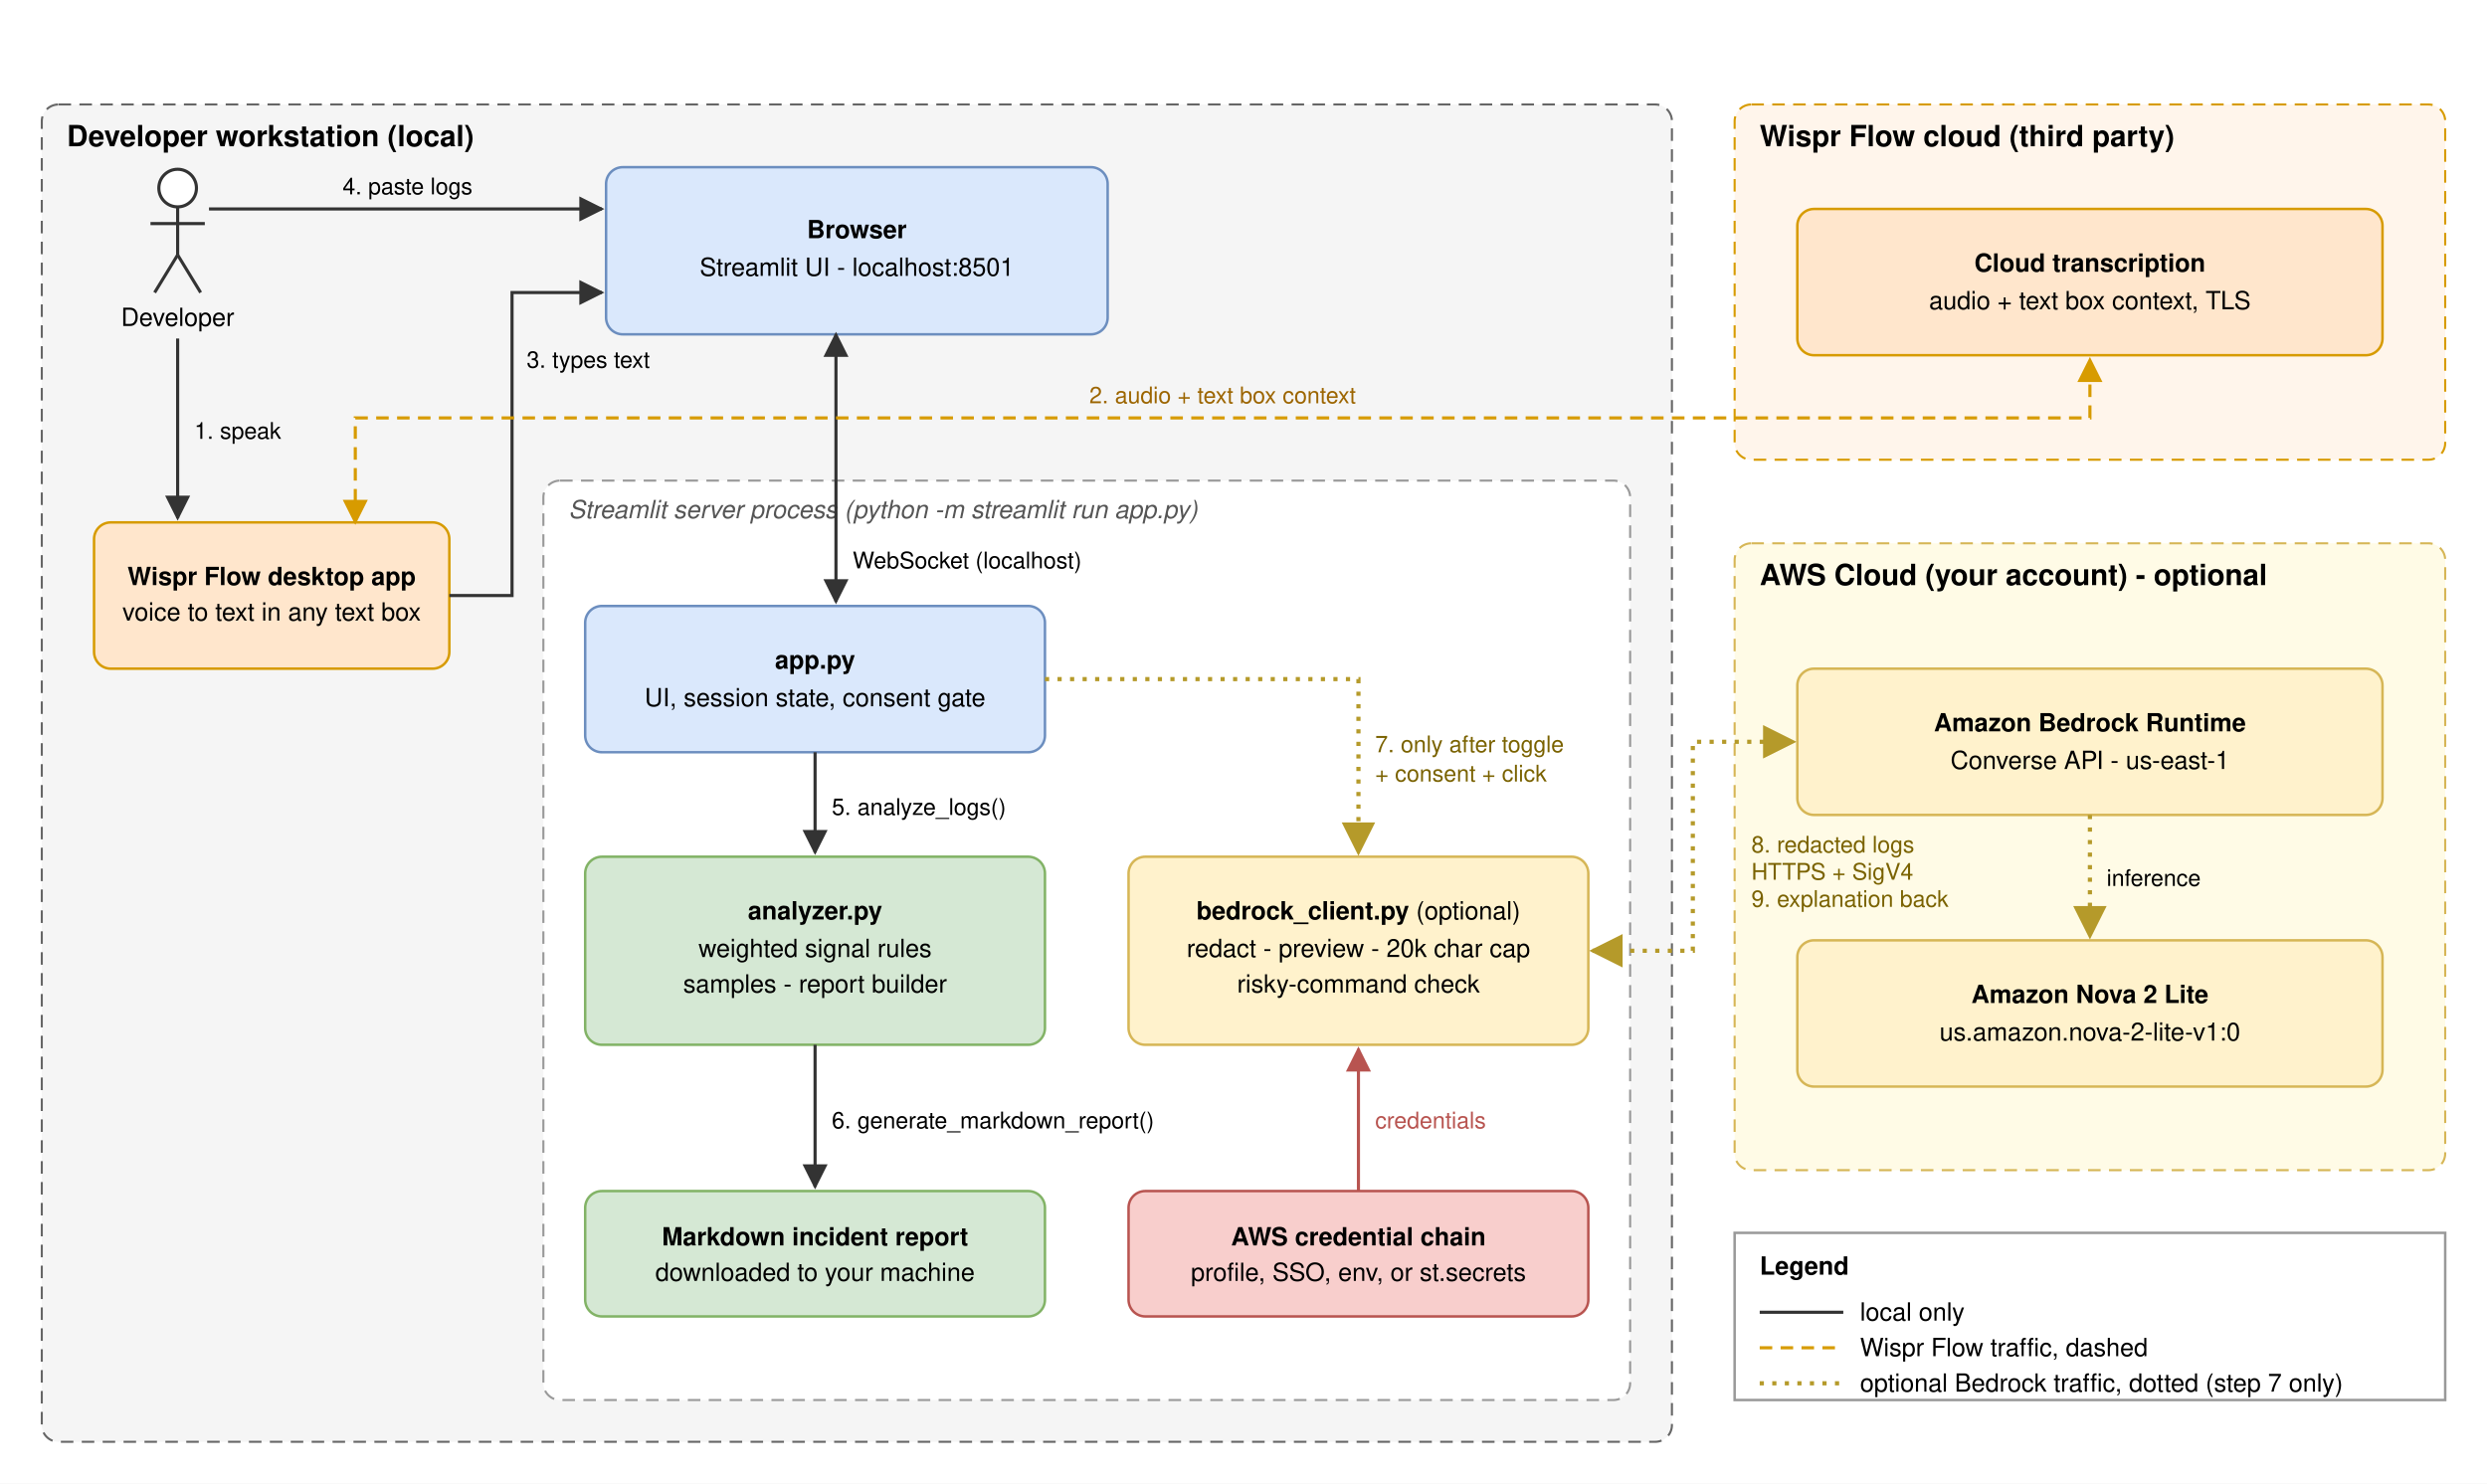
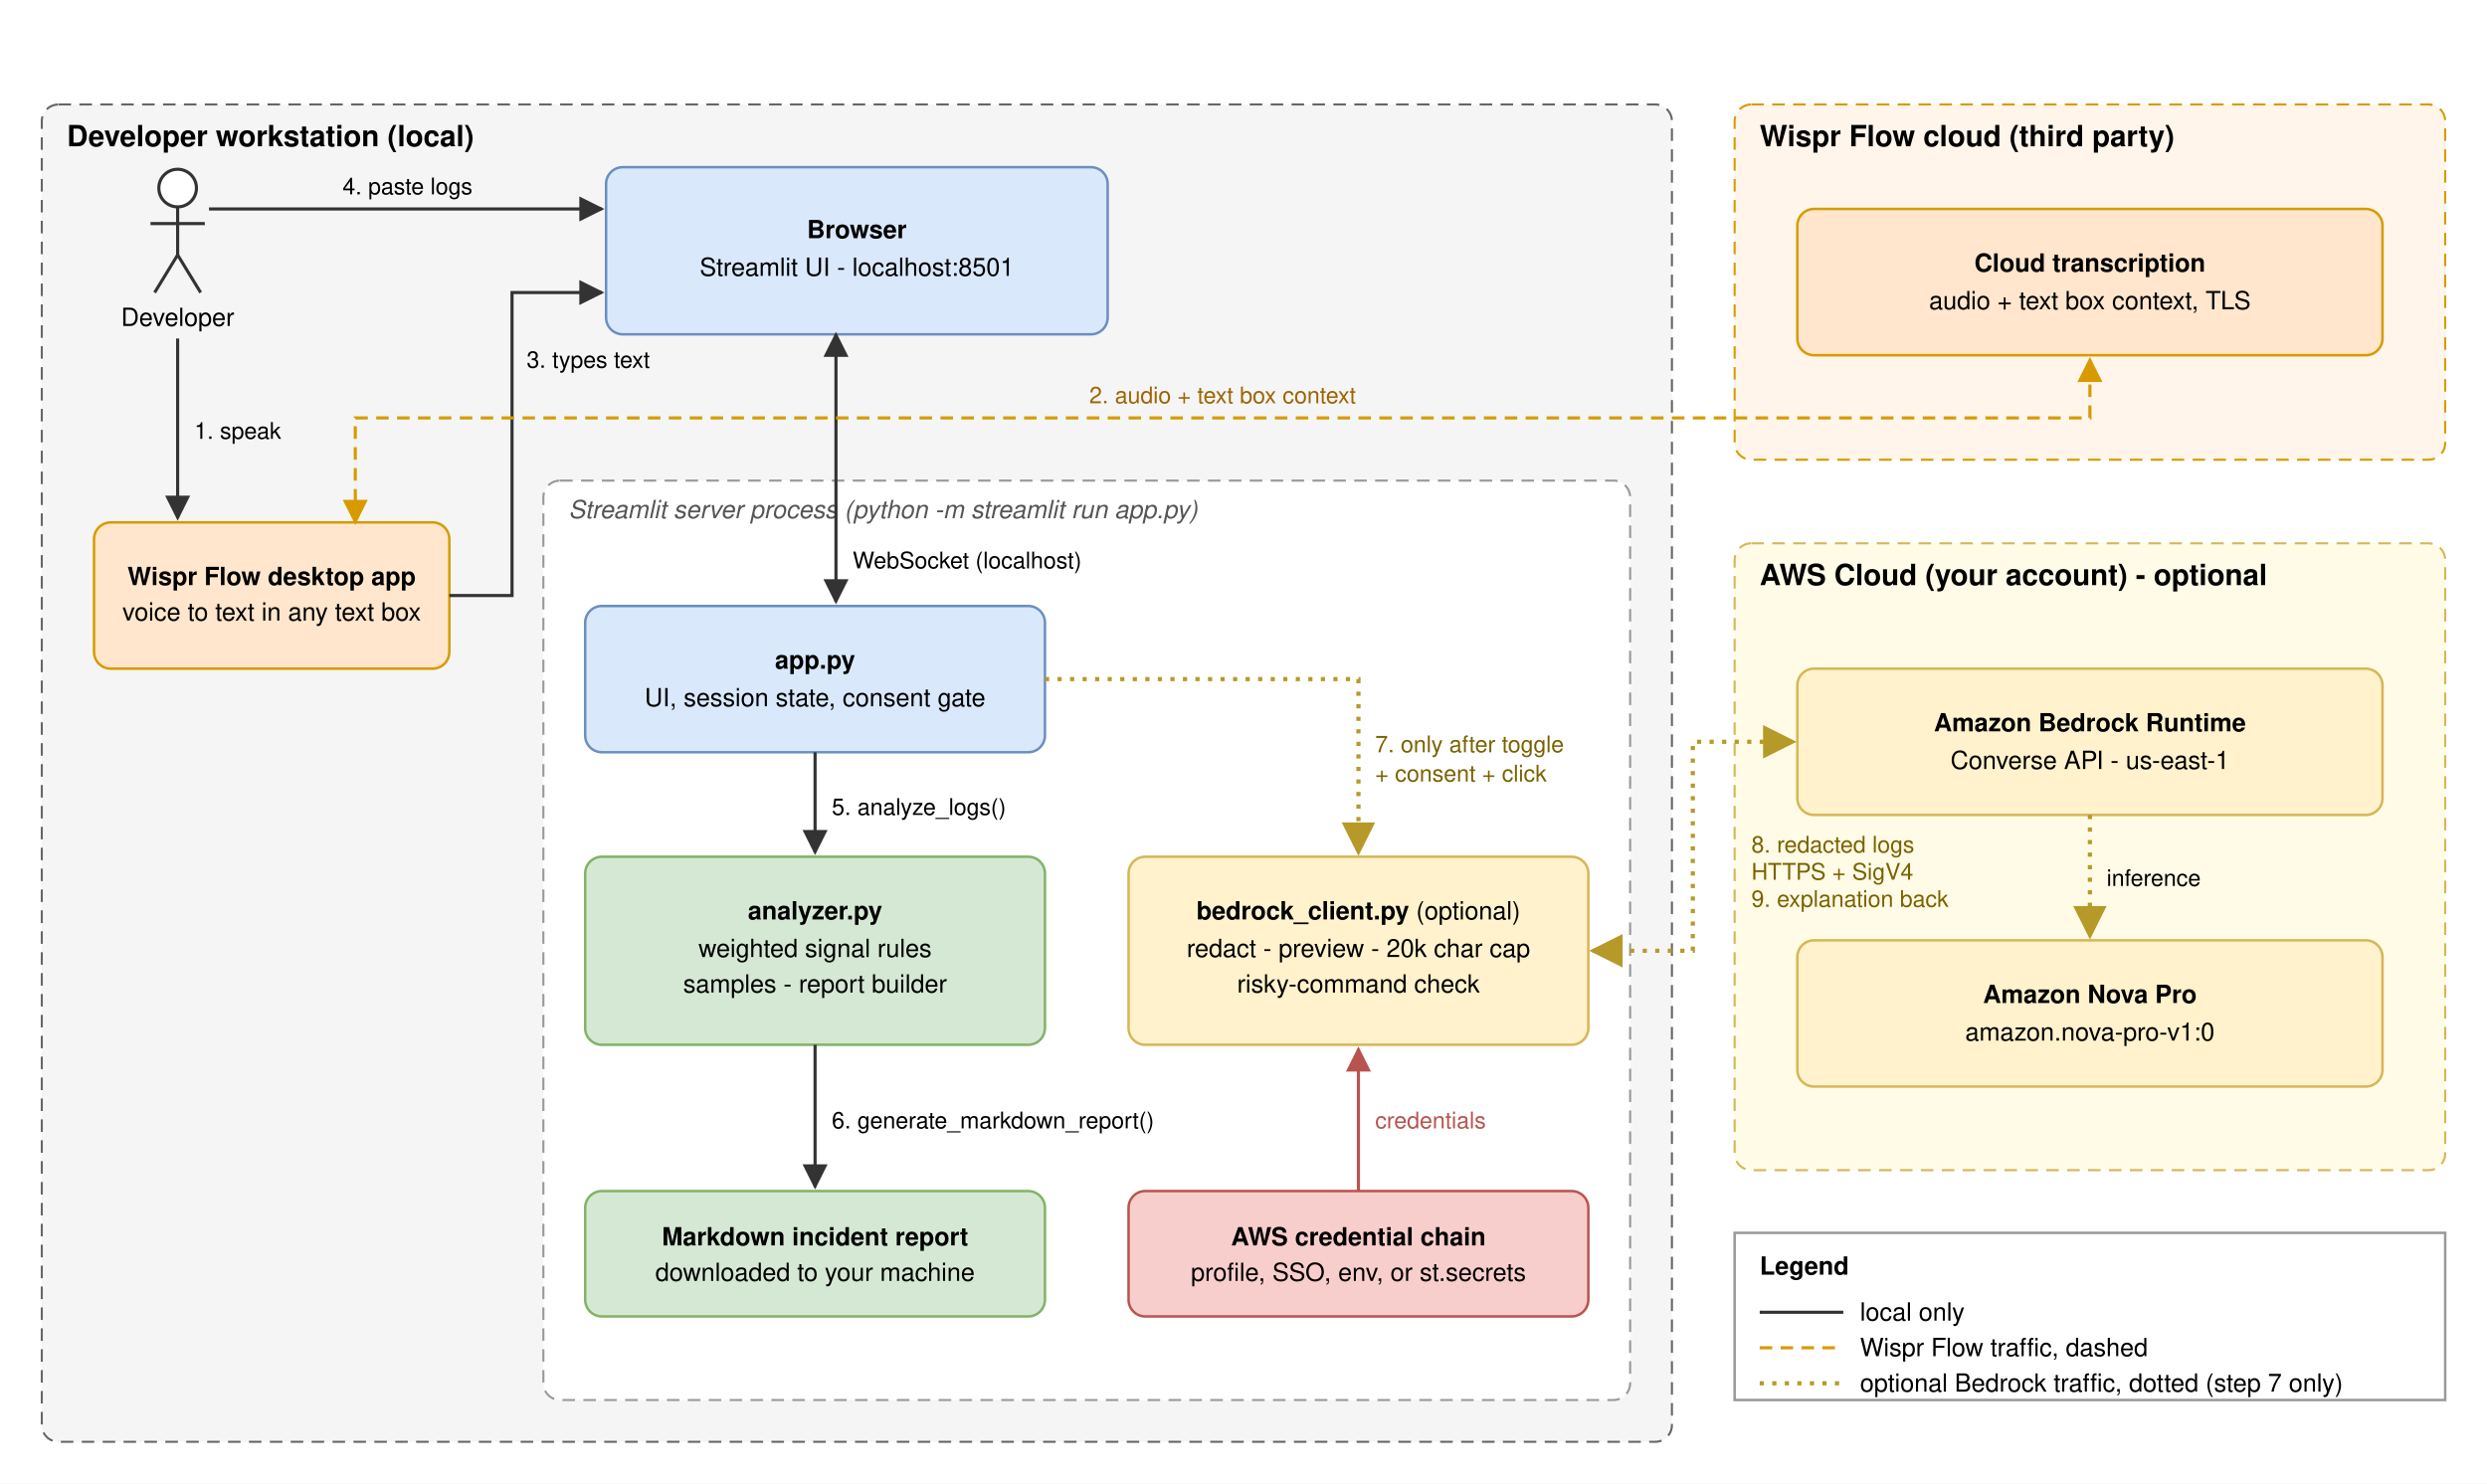
<svg xmlns="http://www.w3.org/2000/svg" viewBox="0 0 1190 710" width="1190" height="710" font-family="Helvetica, Arial, sans-serif" font-size="12" role="img" aria-labelledby="title desc">
  <defs>
    <marker id="a" viewBox="0 0 10 10" refX="9" refY="5" markerWidth="8" markerHeight="8" orient="auto-start-reverse">
      <path d="M0,0 L10,5 L0,10 z" fill="#333" />
    </marker>
    <marker id="o" viewBox="0 0 10 10" refX="9" refY="5" markerWidth="8" markerHeight="8" orient="auto-start-reverse">
      <path d="M0,0 L10,5 L0,10 z" fill="#d79b00" />
    </marker>
    <marker id="y" viewBox="0 0 10 10" refX="9" refY="5" markerWidth="8" markerHeight="8" orient="auto-start-reverse">
      <path d="M0,0 L10,5 L0,10 z" fill="#b59a2a" />
    </marker>
    <marker id="r" viewBox="0 0 10 10" refX="9" refY="5" markerWidth="8" markerHeight="8" orient="auto-start-reverse">
      <path d="M0,0 L10,5 L0,10 z" fill="#b85450" />
    </marker>
  </defs>
  <rect width="1190" height="710" fill="#ffffff" />
  <rect x="20" y="50" width="780" height="640" rx="8" fill="#f5f5f5" stroke="#666" stroke-dasharray="6 4" />
  <text x="32" y="70" font-size="14" font-weight="bold">Developer workstation (local)</text>
  <rect x="260" y="230" width="520" height="440" rx="8" fill="#fff" stroke="#999" stroke-dasharray="6 4" />
  <text x="272" y="248" font-style="italic" fill="#555">Streamlit server process (python -m streamlit run app.py)</text>
  <rect x="830" y="50" width="340" height="170" rx="8" fill="#fff5eb" stroke="#d79b00" stroke-dasharray="6 4" />
  <text x="842" y="70" font-size="14" font-weight="bold">Wispr Flow cloud (third party)</text>
  <rect x="830" y="260" width="340" height="300" rx="8" fill="#fffbe6" stroke="#d6b656" stroke-dasharray="6 4" />
  <text x="842" y="280" font-size="14" font-weight="bold">AWS Cloud (your account) - optional</text>
  <g stroke="#333" stroke-width="1.5" fill="#fff">
    <circle cx="85" cy="90" r="9" />
    <line x1="85" y1="99" x2="85" y2="122" />
    <line x1="72" y1="107" x2="98" y2="107" />
    <line x1="85" y1="122" x2="74" y2="140" />
    <line x1="85" y1="122" x2="96" y2="140" />
  </g>
  <text x="85" y="156" text-anchor="middle">Developer</text>
  <g stroke-width="1.2">
    <rect x="45" y="250" width="170" height="70" rx="8" fill="#ffe6cc" stroke="#d79b00" />
    <rect x="290" y="80" width="240" height="80" rx="8" fill="#dae8fc" stroke="#6c8ebf" />
    <rect x="280" y="290" width="220" height="70" rx="8" fill="#dae8fc" stroke="#6c8ebf" />
    <rect x="280" y="410" width="220" height="90" rx="8" fill="#d5e8d4" stroke="#82b366" />
    <rect x="280" y="570" width="220" height="60" rx="8" fill="#d5e8d4" stroke="#82b366" />
    <rect x="540" y="410" width="220" height="90" rx="8" fill="#fff2cc" stroke="#d6b656" />
    <rect x="540" y="570" width="220" height="60" rx="8" fill="#f8cecc" stroke="#b85450" />
    <rect x="860" y="100" width="280" height="70" rx="8" fill="#ffe6cc" stroke="#d79b00" />
    <rect x="860" y="320" width="280" height="70" rx="8" fill="#fff2cc" stroke="#d6b656" />
    <rect x="860" y="450" width="280" height="70" rx="8" fill="#fff2cc" stroke="#d6b656" />
    <rect x="830" y="590" width="340" height="80" fill="#fff" stroke="#999" />
  </g>
  <g text-anchor="middle">
    <text x="130" y="280" font-weight="bold">Wispr Flow desktop app</text>
    <text x="130" y="297">voice to text in any text box</text>
    <text x="410" y="114" font-weight="bold">Browser</text>
    <text x="410" y="132">Streamlit UI - localhost:8501</text>
    <text x="390" y="320" font-weight="bold">app.py</text>
    <text x="390" y="338">UI, session state, consent gate</text>
    <text x="390" y="440" font-weight="bold">analyzer.py</text>
    <text x="390" y="458">weighted signal rules</text>
    <text x="390" y="475">samples - report builder</text>
    <text x="390" y="596" font-weight="bold">Markdown incident report</text>
    <text x="390" y="613">downloaded to your machine</text>
    <text x="650" y="440">
      <tspan font-weight="bold">bedrock_client.py</tspan> (optional)</text>
    <text x="650" y="458">redact - preview - 20k char cap</text>
    <text x="650" y="475">risky-command check</text>
    <text x="650" y="596" font-weight="bold">AWS credential chain</text>
    <text x="650" y="613">profile, SSO, env, or st.secrets</text>
    <text x="1000" y="130" font-weight="bold">Cloud transcription</text>
    <text x="1000" y="148">audio + text box context, TLS</text>
    <text x="1000" y="350" font-weight="bold">Amazon Bedrock Runtime</text>
    <text x="1000" y="368">Converse API - us-east-1</text>
-     <text x="1000" y="480" font-weight="bold">Amazon Nova 2 Lite</text>
-     <text x="1000" y="498">us.amazon.nova-2-lite-v1:0</text>
+     <text x="1000" y="480" font-weight="bold">Amazon Nova Pro</text>
+     <text x="1000" y="498">amazon.nova-pro-v1:0</text>
  </g>
  <text x="842" y="610" font-weight="bold">Legend</text>
  <line x1="842" y1="628" x2="882" y2="628" stroke="#333" stroke-width="1.5" />
  <text x="890" y="632">local only</text>
  <line x1="842" y1="645" x2="882" y2="645" stroke="#d79b00" stroke-width="1.5" stroke-dasharray="6 4" />
  <text x="890" y="649">Wispr Flow traffic, dashed</text>
  <line x1="842" y1="662" x2="882" y2="662" stroke="#b59a2a" stroke-width="2" stroke-dasharray="2 4" />
  <text x="890" y="666">optional Bedrock traffic, dotted (step 7 only)</text>
  <g fill="none" stroke="#333" stroke-width="1.5" marker-end="url(#a)">
    <path d="M85,162 V248" />
    <path d="M215,285 H245 V140 H288" />
    <path d="M100,100 H288" />
    <path d="M400,160 V288" marker-start="url(#a)" />
    <path d="M390,360 V408" />
    <path d="M390,500 V568" />
  </g>
  <path d="M650,570 V502" fill="none" stroke="#b85450" stroke-width="1.5" marker-end="url(#r)" />
  <path d="M170,250 V200 H1000 V172" fill="none" stroke="#d79b00" stroke-width="1.5" stroke-dasharray="6 4" marker-start="url(#o)" marker-end="url(#o)" />
  <g fill="none" stroke="#b59a2a" stroke-width="2" stroke-dasharray="2 4" marker-end="url(#y)">
    <path d="M500,325 H650 V408" />
    <path d="M762,455 H810 V355 H858" marker-start="url(#y)" />
    <path d="M1000,390 V448" />
  </g>
  <g font-size="11">
    <text x="93" y="210">1. speak</text>
    <text x="195" y="93" text-anchor="middle">4. paste logs</text>
    <text x="252" y="176">3. types text</text>
    <text x="585" y="193" text-anchor="middle" fill="#9c6500">2. audio + text box context</text>
    <text x="408" y="272">WebSocket (localhost)</text>
    <text x="398" y="390">5. analyze_logs()</text>
    <text x="398" y="540">6. generate_markdown_report()</text>
    <text x="658" y="360" fill="#7a6200">7. only after toggle</text>
    <text x="658" y="374" fill="#7a6200">+ consent + click</text>
    <text x="838" y="408" fill="#7a6200">8. redacted logs</text>
    <text x="838" y="421" fill="#7a6200">HTTPS + SigV4</text>
    <text x="838" y="434" fill="#7a6200">9. explanation back</text>
    <text x="1008" y="424">inference</text>
    <text x="658" y="540" fill="#b85450">credentials</text>
  </g>
</svg>
